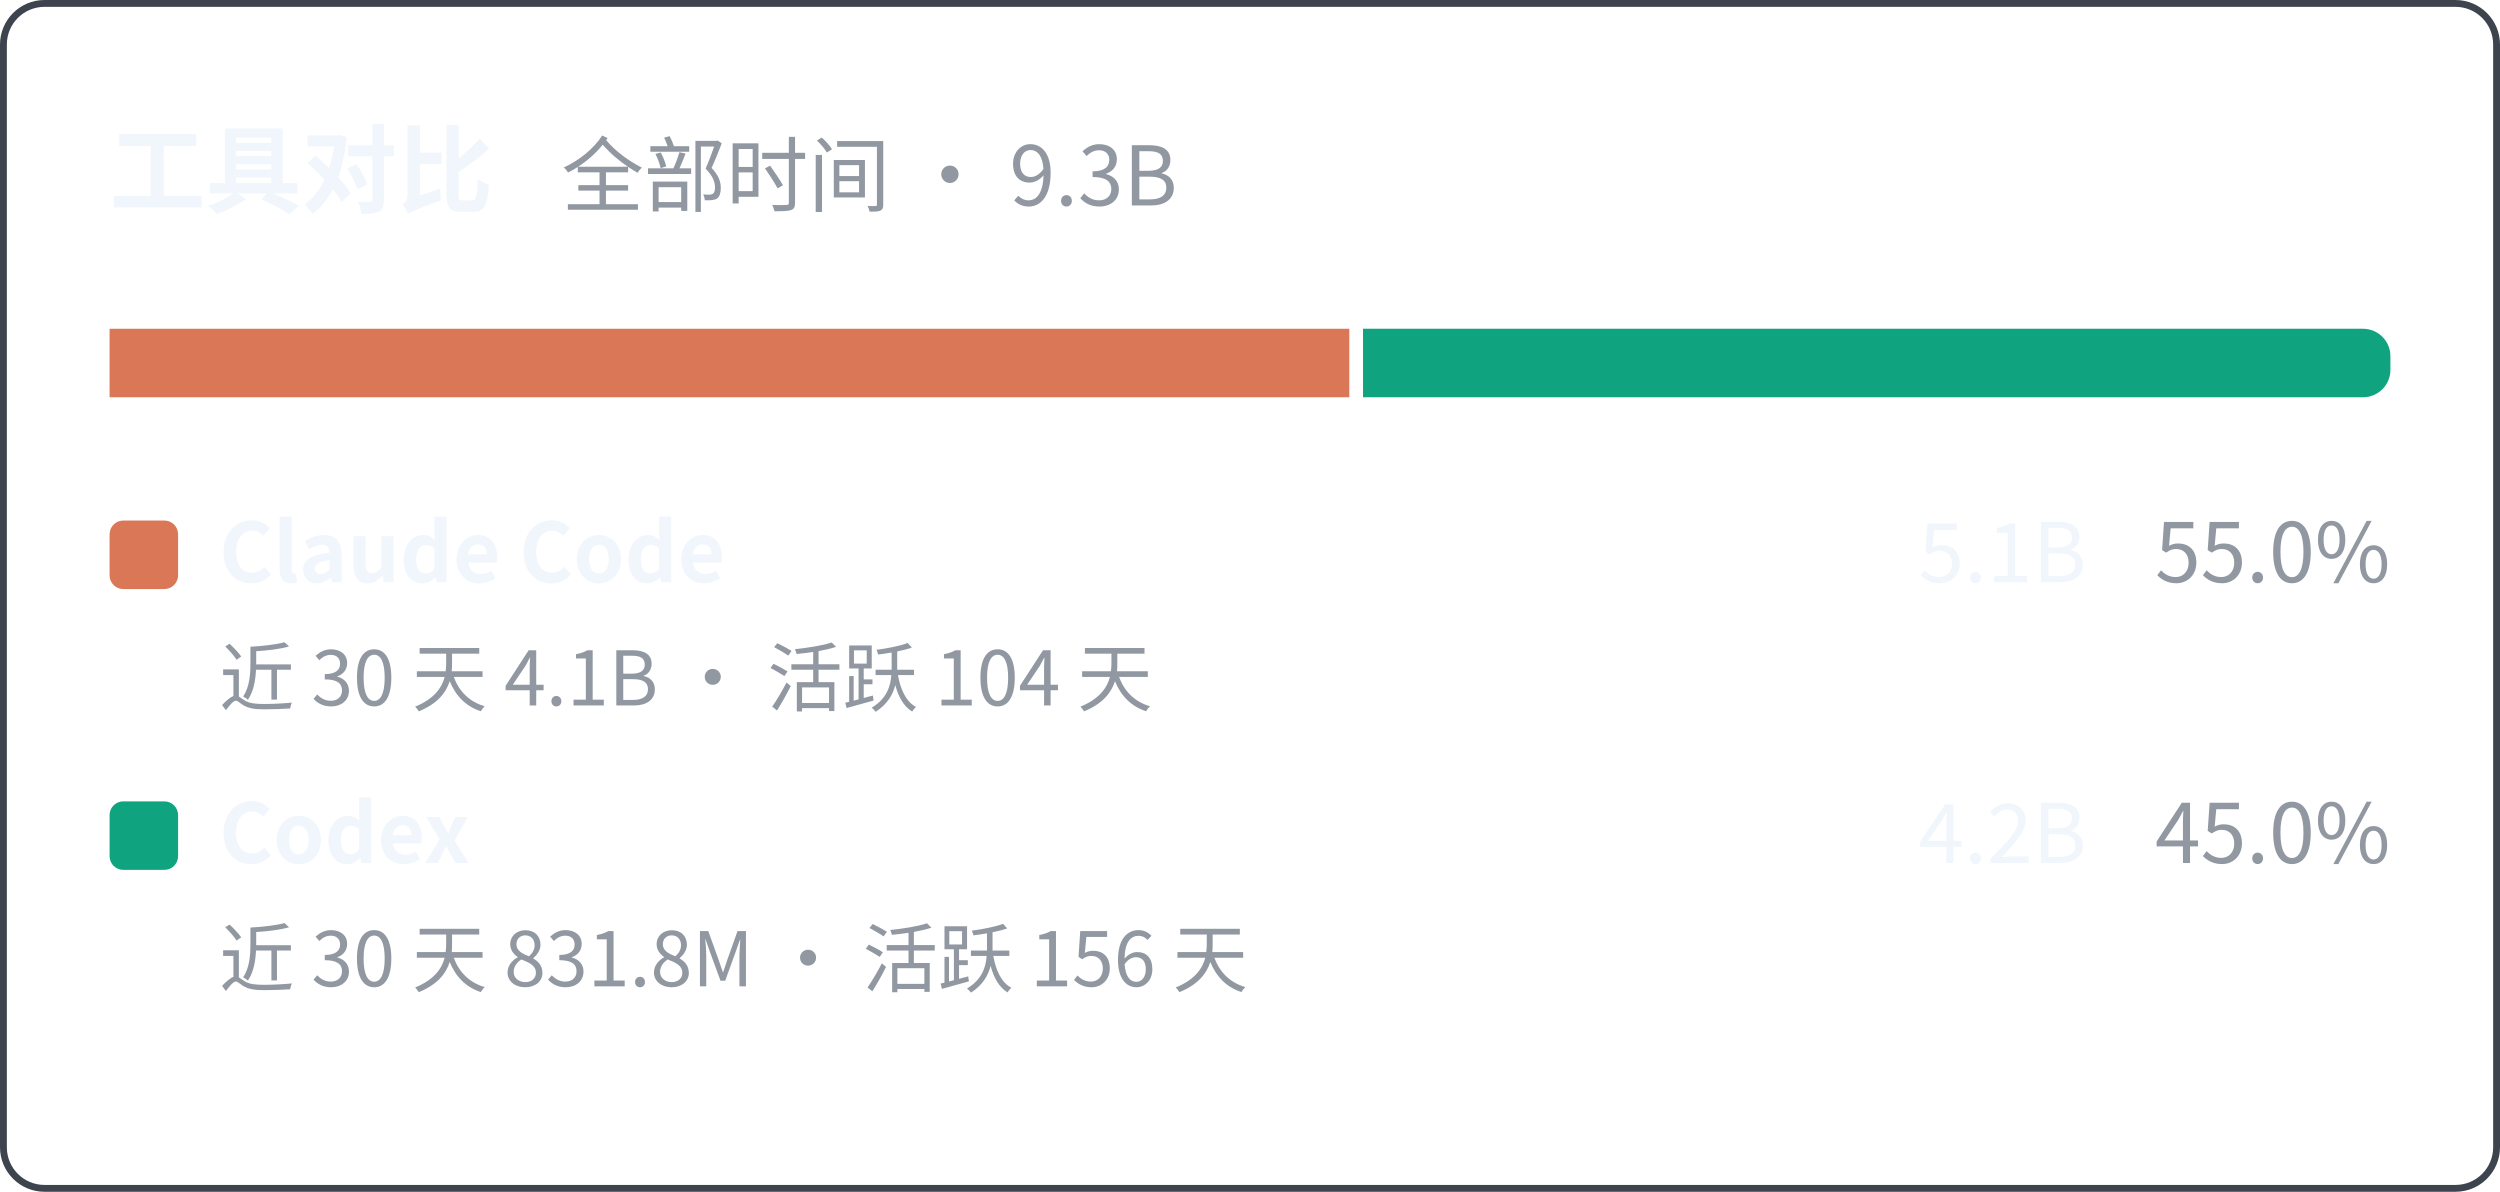
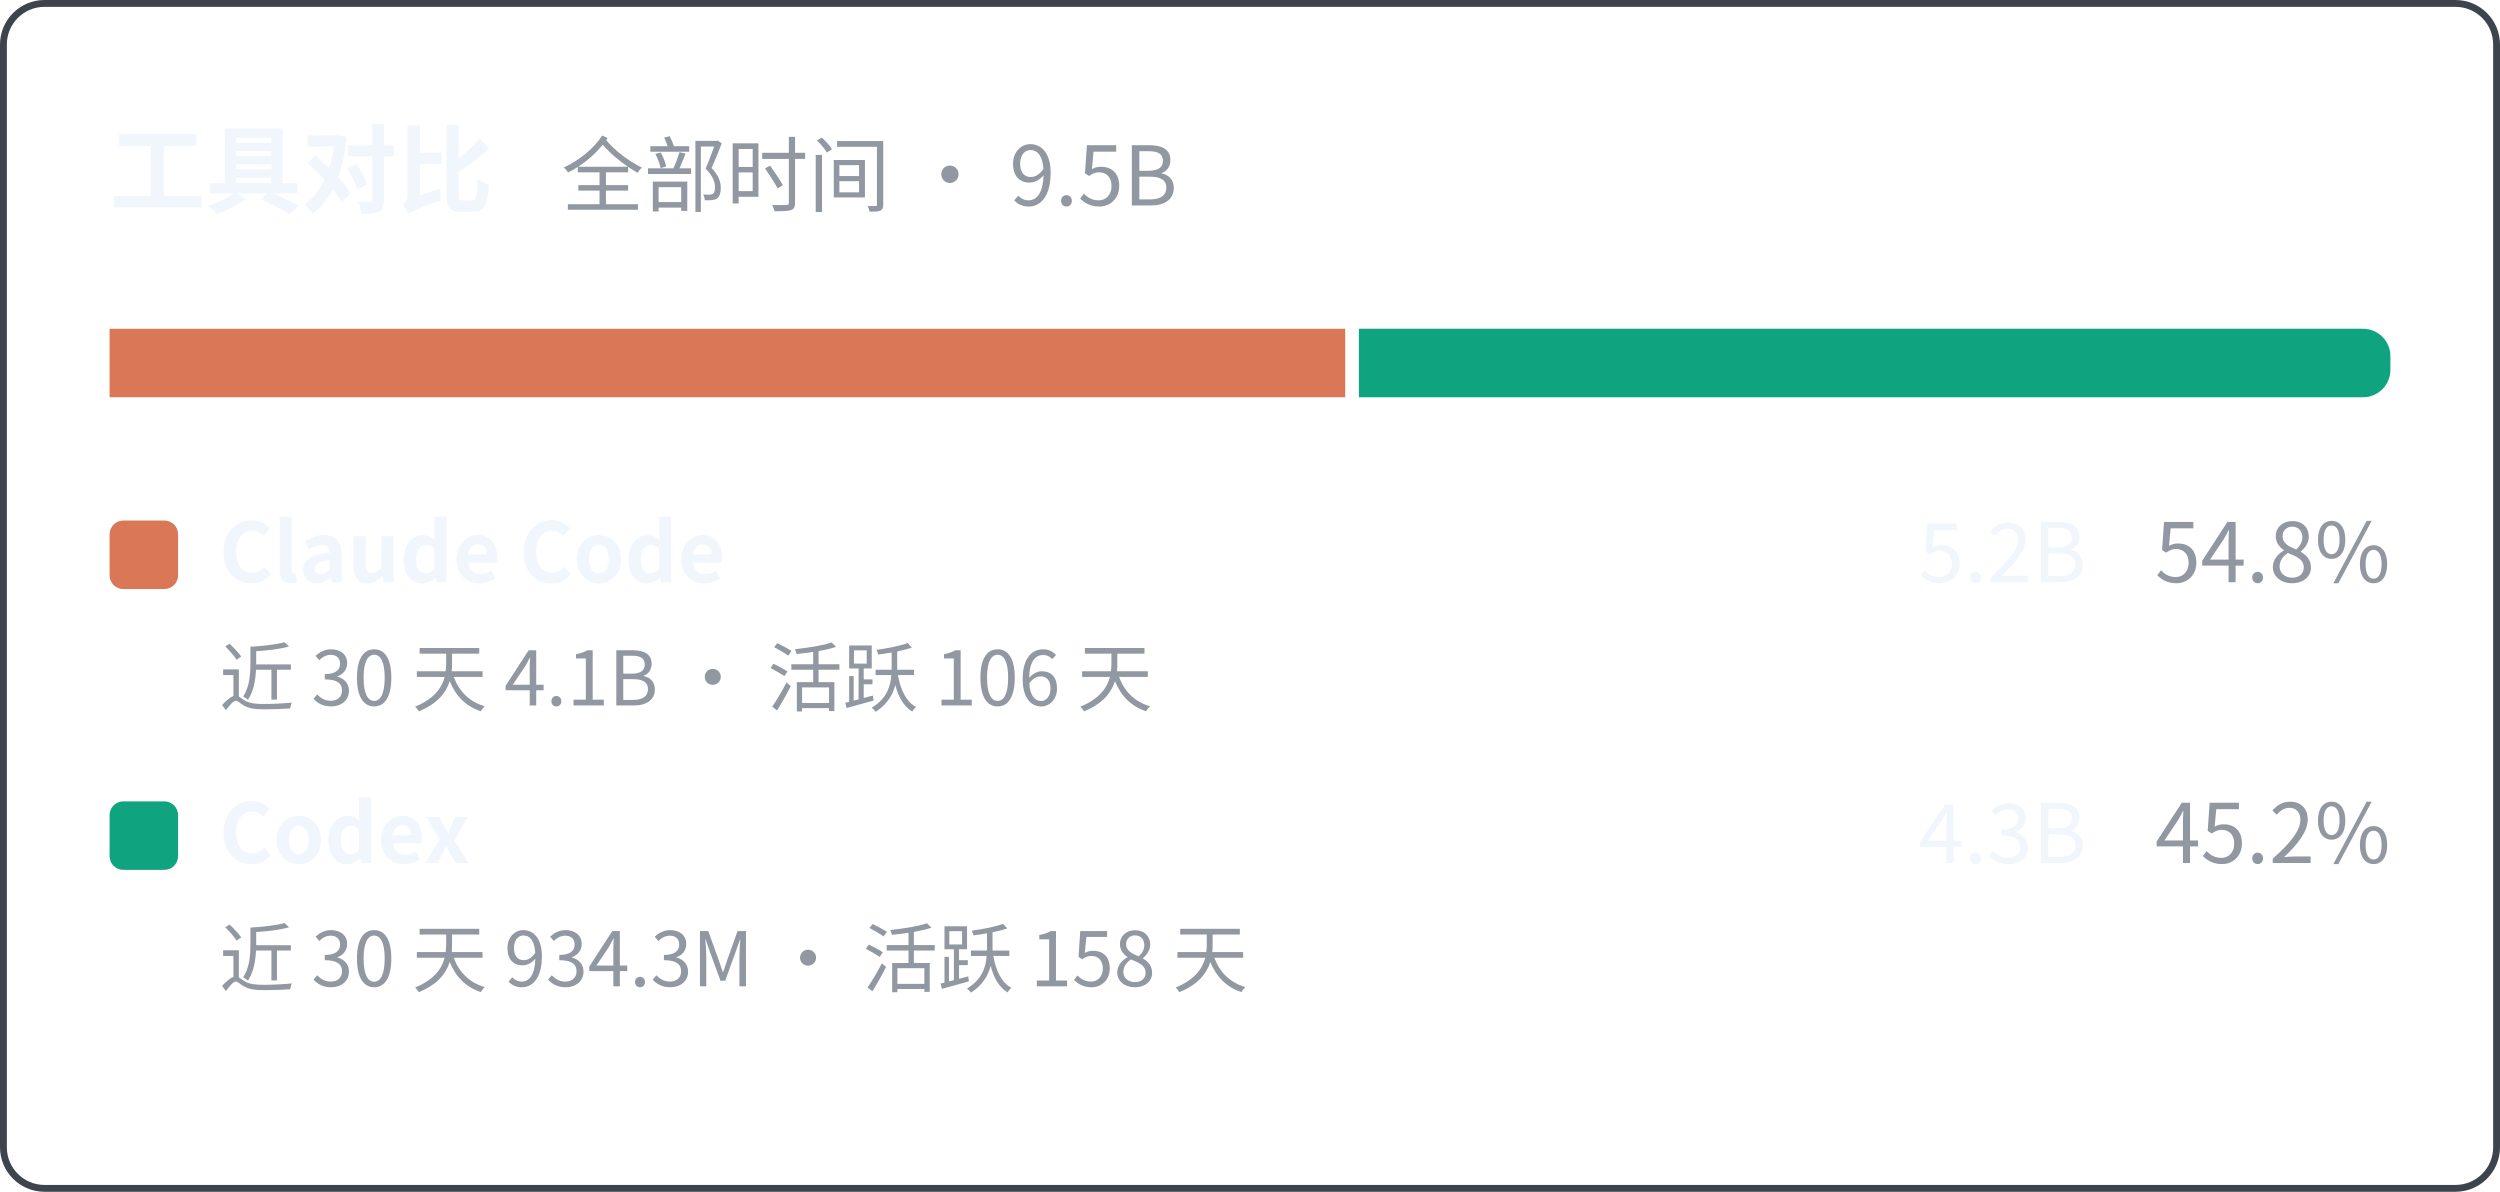
<svg xmlns="http://www.w3.org/2000/svg" width="365" height="174" viewBox="0 0 365 174" font-family="system-ui, -apple-system, 'Segoe UI', 'PingFang SC', 'Microsoft YaHei', 'Noto Sans CJK SC', sans-serif">
  <rect x="0.5" y="0.5" width="364" height="173" rx="6" fill="none" stroke="#3d444d" />
-   <text x="16" y="30" font-size="14" font-weight="600" fill="#f0f6fc">工具对比<tspan dx="10" font-size="12" font-weight="400" fill="#9198a1">全部时间 · 9.3B</tspan>
+   <text x="16" y="30" font-size="14" font-weight="600" fill="#f0f6fc">工具对比<tspan dx="10" font-size="12" font-weight="400" fill="#9198a1">全部时间 · 9.5B</tspan>
  </text>
-   <rect x="16.0" y="48" width="181.0" height="10" fill="#d97757" />
-   <path d="M199.0 48 h146.0 a4.0 4.0 0 0 1 4.0 4.0 v2.0 a4.0 4.0 0 0 1 -4.0 4.0 h-146.0 z" fill="#10a37f" />
+   <rect x="16.0" y="48" width="180.4" height="10" fill="#d97757" />
+   <path d="M198.4 48 h146.6 a4.0 4.0 0 0 1 4.0 4.0 v2.0 a4.0 4.0 0 0 1 -4.0 4.0 h-146.6 z" fill="#10a37f" />
  <rect x="16" y="76.0" width="10" height="10" rx="2" fill="#d97757" />
  <text x="32" y="85.0" font-size="12" font-weight="600" fill="#f0f6fc">Claude Code</text>
-   <text x="349" y="85.0" font-size="12" text-anchor="end" fill="#f0f6fc">5.1B<tspan dx="10" font-size="12" font-weight="400" fill="#9198a1">55.0%</tspan>
+   <text x="349" y="85.0" font-size="12" text-anchor="end" fill="#f0f6fc">5.2B<tspan dx="10" font-size="12" font-weight="400" fill="#9198a1">54.8%</tspan>
  </text>
-   <text x="32" y="103.0" font-size="11" fill="#9198a1">近 30 天 4.1B · 活跃 104 天</text>
+   <text x="32" y="103.0" font-size="11" fill="#9198a1">近 30 天 4.1B · 活跃 106 天</text>
  <rect x="16" y="117.0" width="10" height="10" rx="2" fill="#10a37f" />
  <text x="32" y="126.0" font-size="12" font-weight="600" fill="#f0f6fc">Codex</text>
-   <text x="349" y="126.0" font-size="12" text-anchor="end" fill="#f0f6fc">4.2B<tspan dx="10" font-size="12" font-weight="400" fill="#9198a1">45.0%</tspan>
+   <text x="349" y="126.0" font-size="12" text-anchor="end" fill="#f0f6fc">4.3B<tspan dx="10" font-size="12" font-weight="400" fill="#9198a1">45.2%</tspan>
  </text>
-   <text x="32" y="144.0" font-size="11" fill="#9198a1">近 30 天 831.8M · 活跃 156 天</text>
+   <text x="32" y="144.0" font-size="11" fill="#9198a1">近 30 天 934.3M · 活跃 158 天</text>
</svg>
